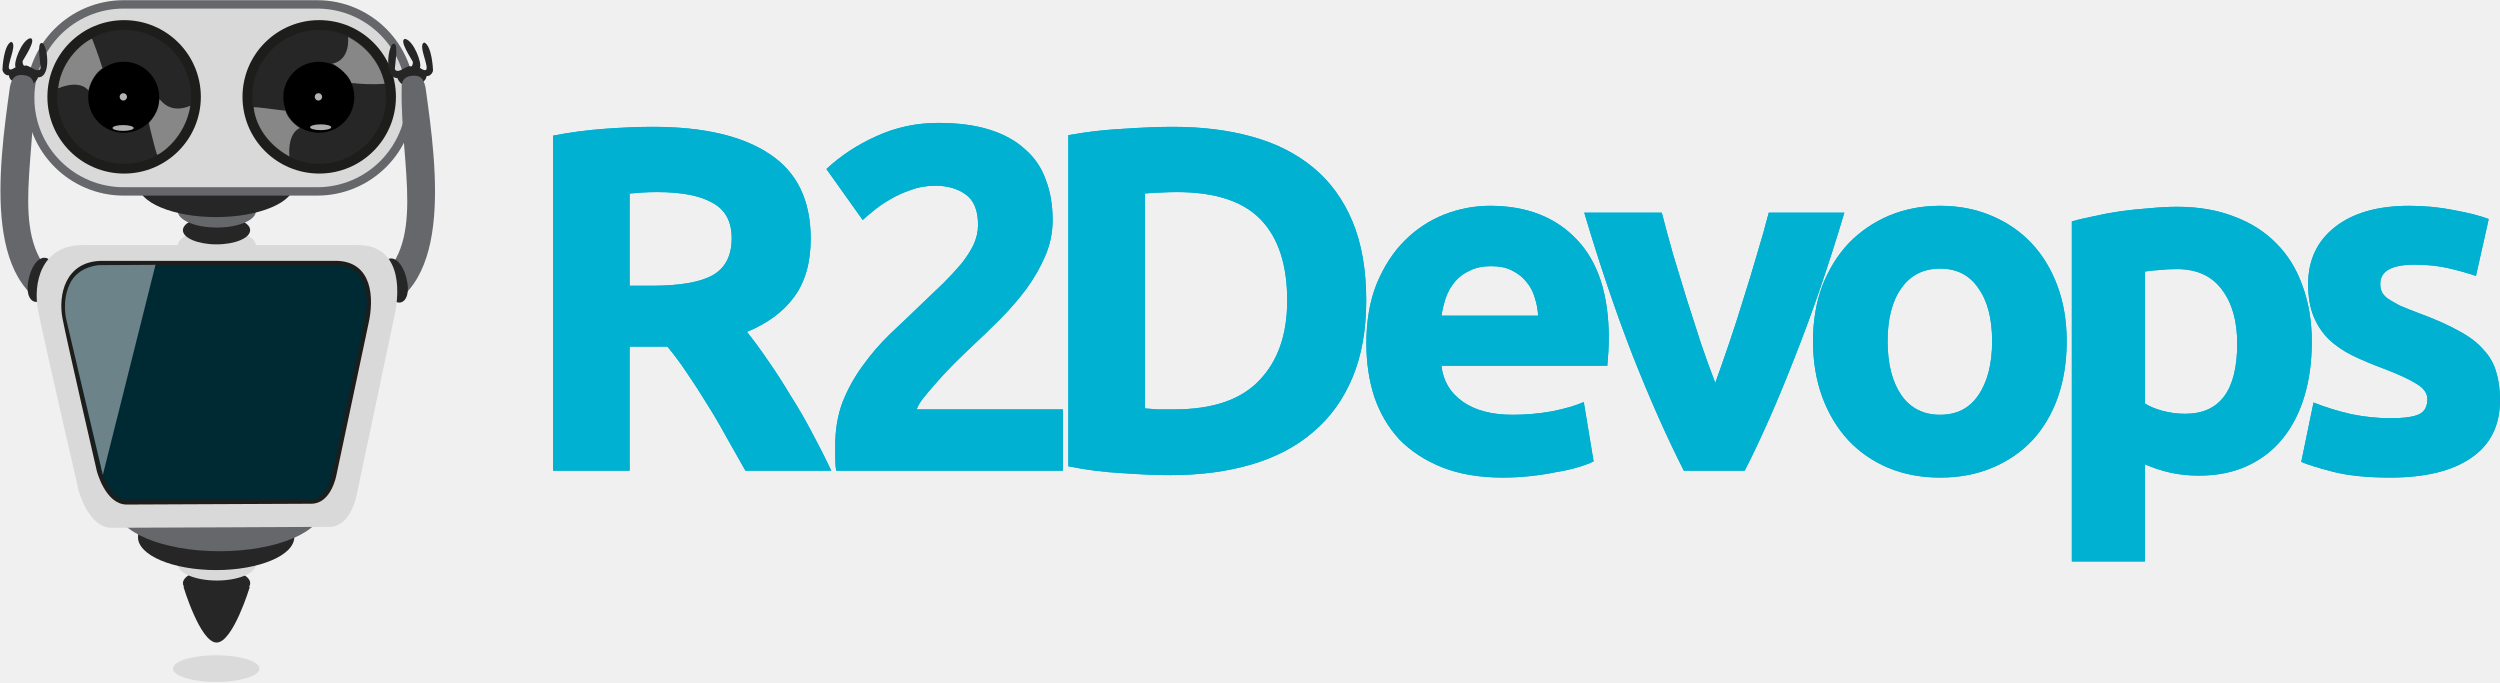
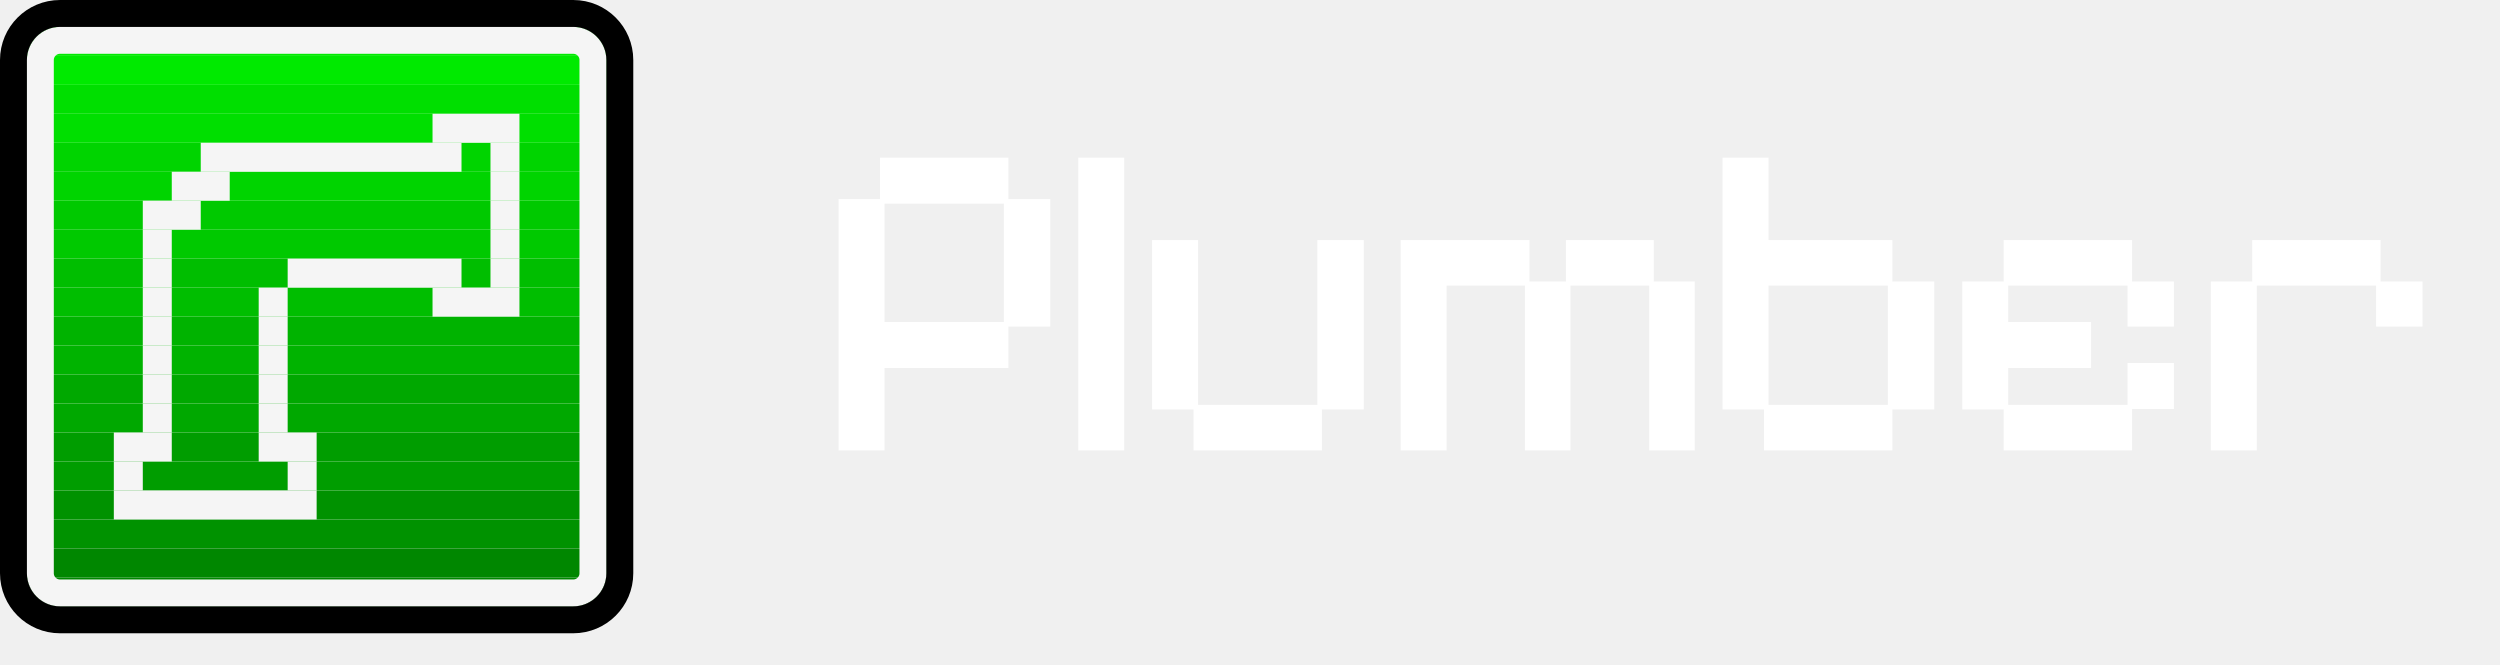
- <svg xmlns="http://www.w3.org/2000/svg" width="1790" height="489" viewBox="0 0 1790 489" fill="none">
-   <path d="M467.328 90.81C503.87 90.81 531.862 97.366 551.304 110.479C570.747 123.357 580.468 143.494 580.468 170.89C580.468 187.984 576.486 201.916 568.521 212.687C560.791 223.224 549.547 231.536 534.79 237.624C539.709 243.712 544.863 250.737 550.25 258.698C555.638 266.425 560.908 274.62 566.062 283.284C571.449 291.714 576.603 300.611 581.522 309.978C586.441 319.11 591.009 328.125 595.225 337.022H533.736C529.285 329.061 524.718 320.983 520.033 312.787C515.582 304.592 510.897 296.631 505.978 288.904C501.293 281.177 496.608 273.918 491.923 267.128C487.238 260.103 482.553 253.781 477.869 248.161H450.813V337.022H396V97.132C407.946 94.79 420.244 93.151 432.894 92.215C445.777 91.278 457.255 90.81 467.328 90.81ZM470.49 137.523C466.508 137.523 462.877 137.641 459.597 137.875C456.552 138.109 453.624 138.343 450.813 138.577V204.608H466.273C486.887 204.608 501.644 202.033 510.546 196.881C519.447 191.73 523.898 182.949 523.898 170.539C523.898 158.597 519.33 150.168 510.194 145.251C501.293 140.099 488.058 137.523 470.49 137.523Z" fill="#00B1D2" />
-   <path d="M753.689 157.544C753.689 166.441 751.932 174.988 748.419 183.183C744.905 191.379 740.337 199.34 734.715 207.067C729.093 214.56 722.769 221.819 715.741 228.843C708.714 235.868 701.804 242.541 695.011 248.864C691.497 252.142 687.632 255.888 683.416 260.103C679.433 264.083 675.568 268.181 671.821 272.396C668.073 276.611 664.676 280.591 661.631 284.338C658.82 287.85 657.063 290.777 656.36 293.119H761.068V337.022H598.736C598.268 334.447 598.033 331.169 598.033 327.188C598.033 323.207 598.033 320.397 598.033 318.758C598.033 307.519 599.79 297.216 603.304 287.85C607.052 278.484 611.854 269.82 617.71 261.859C623.566 253.664 630.125 246.054 637.387 239.029C644.882 232.004 652.261 224.98 659.523 217.955C665.145 212.57 670.415 207.535 675.334 202.852C680.253 197.935 684.587 193.252 688.335 188.803C692.083 184.12 695.011 179.554 697.119 175.105C699.227 170.422 700.281 165.739 700.281 161.056C700.281 150.753 697.353 143.494 691.497 139.28C685.641 135.065 678.379 132.957 669.712 132.957C663.388 132.957 657.414 134.011 651.793 136.119C646.405 137.992 641.369 140.333 636.684 143.143C632.233 145.719 628.368 148.412 625.089 151.221C621.809 153.797 619.35 155.905 617.71 157.544L591.709 121.016C602.016 111.415 613.962 103.571 627.548 97.483C641.369 91.161 656.126 88 671.821 88C686.109 88 698.407 89.639 708.714 92.917C719.021 96.195 727.454 100.878 734.013 106.966C740.806 112.82 745.725 120.079 748.77 128.743C752.049 137.172 753.689 146.773 753.689 157.544Z" fill="#00B1D2" />
-   <path d="M819.749 292.416C822.326 292.65 825.254 292.884 828.533 293.119C832.047 293.119 836.146 293.119 840.831 293.119C868.238 293.119 888.5 286.211 901.617 272.396C914.969 258.581 921.645 239.497 921.645 215.145C921.645 189.623 915.321 170.305 902.672 157.192C890.022 144.08 869.994 137.523 842.588 137.523C838.84 137.523 834.975 137.641 830.993 137.875C827.01 137.875 823.263 138.109 819.749 138.577V292.416ZM978.215 215.145C978.215 236.219 974.936 254.6 968.377 270.289C961.818 285.977 952.449 298.972 940.268 309.275C928.321 319.578 913.681 327.305 896.347 332.456C879.013 337.608 859.57 340.183 838.02 340.183C828.182 340.183 816.704 339.715 803.586 338.778C790.468 338.076 777.585 336.437 764.936 333.861V96.781C777.585 94.439 790.702 92.917 804.289 92.215C818.109 91.278 829.939 90.81 839.777 90.81C860.625 90.81 879.481 93.151 896.347 97.834C913.447 102.518 928.087 109.893 940.268 119.962C952.449 130.031 961.818 142.909 968.377 158.597C974.936 174.286 978.215 193.135 978.215 215.145Z" fill="#00B1D2" />
-   <path d="M978.323 246.054C978.323 229.663 980.782 215.38 985.701 203.204C990.855 190.793 997.531 180.491 1005.73 172.295C1013.93 164.1 1023.3 157.895 1033.84 153.68C1044.61 149.465 1055.62 147.358 1066.87 147.358C1093.1 147.358 1113.83 155.436 1129.06 171.593C1144.28 187.515 1151.9 211.048 1151.9 242.19C1151.9 245.234 1151.78 248.629 1151.55 252.376C1151.31 255.888 1151.08 259.049 1150.84 261.859H1032.08C1033.25 272.63 1038.29 281.177 1047.19 287.499C1056.09 293.821 1068.04 296.982 1083.03 296.982C1092.63 296.982 1102 296.163 1111.14 294.523C1120.51 292.65 1128.12 290.426 1133.98 287.85L1141.01 330.349C1138.19 331.754 1134.45 333.159 1129.76 334.564C1125.08 335.969 1119.81 337.139 1113.95 338.076C1108.33 339.247 1102.24 340.183 1095.68 340.886C1089.12 341.588 1082.56 341.94 1076 341.94C1059.37 341.94 1044.85 339.481 1032.43 334.564C1020.25 329.646 1010.06 322.973 1001.86 314.544C993.9 305.88 987.927 295.694 983.944 283.987C980.196 272.279 978.323 259.635 978.323 246.054ZM1101.3 226.034C1101.07 221.585 1100.25 217.253 1098.84 213.038C1097.67 208.823 1095.68 205.077 1092.87 201.799C1090.29 198.52 1086.89 195.828 1082.68 193.72C1078.7 191.613 1073.66 190.559 1067.57 190.559C1061.71 190.559 1056.68 191.613 1052.46 193.72C1048.24 195.594 1044.73 198.169 1041.92 201.447C1039.11 204.726 1036.88 208.589 1035.24 213.038C1033.84 217.253 1032.78 221.585 1032.08 226.034H1101.3Z" fill="#00B1D2" />
-   <path d="M1205.65 337.022C1193.71 313.607 1181.52 286.211 1169.11 254.834C1156.93 223.458 1145.33 189.271 1134.32 152.275H1189.84C1192.18 161.407 1194.88 171.359 1197.92 182.13C1201.2 192.667 1204.48 203.438 1207.76 214.443C1211.27 225.214 1214.67 235.751 1217.95 246.054C1221.46 256.356 1224.86 265.723 1228.14 274.152C1231.18 265.723 1234.46 256.356 1237.98 246.054C1241.49 235.751 1244.89 225.214 1248.17 214.443C1251.68 203.438 1254.96 192.667 1258.01 182.13C1261.28 171.359 1264.1 161.407 1266.44 152.275H1320.55C1309.54 189.271 1297.83 223.458 1285.41 254.834C1273.23 286.211 1261.17 313.607 1249.22 337.022H1205.65Z" fill="#00B1D2" />
-   <path d="M1479.76 244.298C1479.76 258.815 1477.66 272.162 1473.44 284.338C1469.22 296.28 1463.13 306.582 1455.17 315.246C1447.2 323.676 1437.6 330.232 1426.36 334.915C1415.35 339.598 1402.93 341.94 1389.11 341.94C1375.53 341.94 1363.11 339.598 1351.87 334.915C1340.86 330.232 1331.37 323.676 1323.41 315.246C1315.44 306.582 1309.23 296.28 1304.78 284.338C1300.33 272.162 1298.11 258.815 1298.11 244.298C1298.11 229.78 1300.33 216.55 1304.78 204.608C1309.47 192.667 1315.79 182.481 1323.76 174.051C1331.96 165.622 1341.56 159.066 1352.57 154.383C1363.81 149.699 1375.99 147.358 1389.11 147.358C1402.46 147.358 1414.64 149.699 1425.65 154.383C1436.9 159.066 1446.5 165.622 1454.47 174.051C1462.43 182.481 1468.64 192.667 1473.09 204.608C1477.54 216.55 1479.76 229.78 1479.76 244.298ZM1426.36 244.298C1426.36 228.141 1423.08 215.497 1416.52 206.365C1410.19 196.998 1401.06 192.315 1389.11 192.315C1377.17 192.315 1367.91 196.998 1361.35 206.365C1354.8 215.497 1351.52 228.141 1351.52 244.298C1351.52 260.454 1354.8 273.333 1361.35 282.933C1367.91 292.299 1377.17 296.982 1389.11 296.982C1401.06 296.982 1410.19 292.299 1416.52 282.933C1423.08 273.333 1426.36 260.454 1426.36 244.298Z" fill="#00B1D2" />
-   <path d="M1601.84 246.054C1601.84 229.897 1598.21 217.019 1590.94 207.418C1583.68 197.584 1572.91 192.667 1558.62 192.667C1553.93 192.667 1549.6 192.901 1545.62 193.369C1541.64 193.603 1538.36 193.954 1535.78 194.423V288.904C1539.06 291.011 1543.28 292.767 1548.43 294.172C1553.82 295.577 1559.2 296.28 1564.59 296.28C1589.42 296.28 1601.84 279.538 1601.84 246.054ZM1655.25 244.649C1655.25 258.932 1653.49 271.928 1649.97 283.635C1646.46 295.343 1641.31 305.412 1634.51 313.841C1627.72 322.271 1619.29 328.827 1609.22 333.51C1599.14 338.193 1587.55 340.535 1574.43 340.535C1567.17 340.535 1560.38 339.832 1554.05 338.427C1547.73 337.022 1541.64 335.032 1535.78 332.456V402H1483.43V158.597C1488.11 157.192 1493.5 155.905 1499.59 154.734C1505.68 153.329 1512 152.158 1518.56 151.221C1525.36 150.285 1532.15 149.582 1538.94 149.114C1545.97 148.412 1552.65 148.06 1558.97 148.06C1574.2 148.06 1587.78 150.402 1599.73 155.085C1611.68 159.534 1621.75 165.973 1629.95 174.403C1638.15 182.598 1644.35 192.667 1648.57 204.608C1653.02 216.55 1655.25 229.897 1655.25 244.649Z" fill="#00B1D2" />
-   <path d="M1711.65 299.441C1721.25 299.441 1728.04 298.504 1732.02 296.631C1736.01 294.758 1738 291.128 1738 285.743C1738 281.528 1735.42 277.899 1730.27 274.855C1725.11 271.576 1717.27 267.947 1706.73 263.966C1698.53 260.922 1691.03 257.761 1684.24 254.483C1677.68 251.205 1672.06 247.342 1667.37 242.893C1662.69 238.21 1659.06 232.707 1656.48 226.385C1653.9 220.063 1652.62 212.453 1652.62 203.555C1652.62 186.227 1659.06 172.529 1671.94 162.461C1684.82 152.392 1702.51 147.358 1725 147.358C1736.24 147.358 1747.02 148.412 1757.32 150.519C1767.63 152.392 1775.83 154.5 1781.92 156.841L1772.78 197.584C1766.69 195.477 1760.02 193.603 1752.76 191.964C1745.73 190.325 1737.76 189.506 1728.86 189.506C1712.46 189.506 1704.27 194.072 1704.27 203.204C1704.27 205.311 1704.62 207.184 1705.32 208.823C1706.02 210.462 1707.43 212.101 1709.54 213.74C1711.65 215.145 1714.46 216.784 1717.97 218.658C1721.72 220.297 1726.4 222.17 1732.02 224.277C1743.5 228.492 1752.99 232.707 1760.49 236.922C1767.98 240.902 1773.84 245.351 1778.05 250.268C1782.5 254.952 1785.55 260.22 1787.19 266.074C1789.06 271.928 1790 278.718 1790 286.445C1790 304.709 1783.09 318.524 1769.27 327.89C1755.68 337.256 1736.36 341.94 1711.29 341.94C1694.9 341.94 1681.19 340.535 1670.18 337.725C1659.41 334.915 1651.91 332.573 1647.7 330.7L1656.48 288.201C1665.38 291.714 1674.52 294.523 1683.89 296.631C1693.26 298.504 1702.51 299.441 1711.65 299.441Z" fill="#00B1D2" />
-   <path d="M467.328 90.81C503.87 90.81 531.862 97.366 551.304 110.479C570.747 123.357 580.468 143.494 580.468 170.89C580.468 187.984 576.486 201.916 568.521 212.687C560.791 223.224 549.547 231.536 534.79 237.624C539.709 243.712 544.863 250.737 550.25 258.698C555.638 266.425 560.908 274.62 566.062 283.284C571.449 291.714 576.603 300.611 581.522 309.978C586.441 319.11 591.009 328.125 595.225 337.022H533.736C529.285 329.061 524.718 320.983 520.033 312.787C515.582 304.592 510.897 296.631 505.978 288.904C501.293 281.177 496.608 273.918 491.923 267.128C487.238 260.103 482.553 253.781 477.869 248.161H450.813V337.022H396V97.132C407.946 94.79 420.244 93.151 432.894 92.215C445.777 91.278 457.255 90.81 467.328 90.81ZM470.49 137.523C466.508 137.523 462.877 137.641 459.597 137.875C456.552 138.109 453.624 138.343 450.813 138.577V204.608H466.273C486.887 204.608 501.644 202.033 510.546 196.881C519.447 191.73 523.898 182.949 523.898 170.539C523.898 158.597 519.33 150.168 510.194 145.251C501.293 140.099 488.058 137.523 470.49 137.523Z" fill="#00B1D2" />
-   <path d="M753.689 157.544C753.689 166.441 751.932 174.988 748.419 183.183C744.905 191.379 740.337 199.34 734.715 207.067C729.093 214.56 722.769 221.819 715.741 228.843C708.714 235.868 701.804 242.541 695.011 248.864C691.497 252.142 687.632 255.888 683.416 260.103C679.433 264.083 675.568 268.181 671.821 272.396C668.073 276.611 664.676 280.591 661.631 284.338C658.82 287.85 657.063 290.777 656.36 293.119H761.068V337.022H598.736C598.268 334.447 598.033 331.169 598.033 327.188C598.033 323.207 598.033 320.397 598.033 318.758C598.033 307.519 599.79 297.216 603.304 287.85C607.052 278.484 611.854 269.82 617.71 261.859C623.566 253.664 630.125 246.054 637.387 239.029C644.882 232.004 652.261 224.98 659.523 217.955C665.145 212.57 670.415 207.535 675.334 202.852C680.253 197.935 684.587 193.252 688.335 188.803C692.083 184.12 695.011 179.554 697.119 175.105C699.227 170.422 700.281 165.739 700.281 161.056C700.281 150.753 697.353 143.494 691.497 139.28C685.641 135.065 678.379 132.957 669.712 132.957C663.388 132.957 657.414 134.011 651.793 136.119C646.405 137.992 641.369 140.333 636.684 143.143C632.233 145.719 628.368 148.412 625.089 151.221C621.809 153.797 619.35 155.905 617.71 157.544L591.709 121.016C602.016 111.415 613.962 103.571 627.548 97.483C641.369 91.161 656.126 88 671.821 88C686.109 88 698.407 89.639 708.714 92.917C719.021 96.195 727.454 100.878 734.013 106.966C740.806 112.82 745.725 120.079 748.77 128.743C752.049 137.172 753.689 146.773 753.689 157.544Z" fill="#00B1D2" />
-   <path d="M819.749 292.416C822.326 292.65 825.254 292.884 828.533 293.119C832.047 293.119 836.146 293.119 840.831 293.119C868.238 293.119 888.5 286.211 901.617 272.396C914.969 258.581 921.645 239.497 921.645 215.145C921.645 189.623 915.321 170.305 902.672 157.192C890.022 144.08 869.994 137.523 842.588 137.523C838.84 137.523 834.975 137.641 830.993 137.875C827.01 137.875 823.263 138.109 819.749 138.577V292.416ZM978.215 215.145C978.215 236.219 974.936 254.6 968.377 270.289C961.818 285.977 952.449 298.972 940.268 309.275C928.321 319.578 913.681 327.305 896.347 332.456C879.013 337.608 859.57 340.183 838.02 340.183C828.182 340.183 816.704 339.715 803.586 338.778C790.468 338.076 777.585 336.437 764.936 333.861V96.781C777.585 94.439 790.702 92.917 804.289 92.215C818.109 91.278 829.939 90.81 839.777 90.81C860.625 90.81 879.481 93.151 896.347 97.834C913.447 102.518 928.087 109.893 940.268 119.962C952.449 130.031 961.818 142.909 968.377 158.597C974.936 174.286 978.215 193.135 978.215 215.145Z" fill="#00B1D2" />
-   <path d="M978.323 246.054C978.323 229.663 980.782 215.38 985.701 203.204C990.855 190.793 997.531 180.491 1005.73 172.295C1013.93 164.1 1023.3 157.895 1033.84 153.68C1044.61 149.465 1055.62 147.358 1066.87 147.358C1093.1 147.358 1113.83 155.436 1129.06 171.593C1144.28 187.515 1151.9 211.048 1151.9 242.19C1151.9 245.234 1151.78 248.629 1151.55 252.376C1151.31 255.888 1151.08 259.049 1150.84 261.859H1032.08C1033.25 272.63 1038.29 281.177 1047.19 287.499C1056.09 293.821 1068.04 296.982 1083.03 296.982C1092.63 296.982 1102 296.163 1111.14 294.523C1120.51 292.65 1128.12 290.426 1133.98 287.85L1141.01 330.349C1138.19 331.754 1134.45 333.159 1129.76 334.564C1125.08 335.969 1119.81 337.139 1113.95 338.076C1108.33 339.247 1102.24 340.183 1095.68 340.886C1089.12 341.588 1082.56 341.94 1076 341.94C1059.37 341.94 1044.85 339.481 1032.43 334.564C1020.25 329.646 1010.06 322.973 1001.86 314.544C993.9 305.88 987.927 295.694 983.944 283.987C980.196 272.279 978.323 259.635 978.323 246.054ZM1101.3 226.034C1101.07 221.585 1100.25 217.253 1098.84 213.038C1097.67 208.823 1095.68 205.077 1092.87 201.799C1090.29 198.52 1086.89 195.828 1082.68 193.72C1078.7 191.613 1073.66 190.559 1067.57 190.559C1061.71 190.559 1056.68 191.613 1052.46 193.72C1048.24 195.594 1044.73 198.169 1041.92 201.447C1039.11 204.726 1036.88 208.589 1035.24 213.038C1033.84 217.253 1032.78 221.585 1032.08 226.034H1101.3Z" fill="#00B1D2" />
-   <path d="M1205.65 337.022C1193.71 313.607 1181.52 286.211 1169.11 254.834C1156.93 223.458 1145.33 189.271 1134.32 152.275H1189.84C1192.18 161.407 1194.88 171.359 1197.92 182.13C1201.2 192.667 1204.48 203.438 1207.76 214.443C1211.27 225.214 1214.67 235.751 1217.95 246.054C1221.46 256.356 1224.86 265.723 1228.14 274.152C1231.18 265.723 1234.46 256.356 1237.98 246.054C1241.49 235.751 1244.89 225.214 1248.17 214.443C1251.68 203.438 1254.96 192.667 1258.01 182.13C1261.28 171.359 1264.1 161.407 1266.44 152.275H1320.55C1309.54 189.271 1297.83 223.458 1285.41 254.834C1273.23 286.211 1261.17 313.607 1249.22 337.022H1205.65Z" fill="#00B1D2" />
-   <path d="M1479.76 244.298C1479.76 258.815 1477.66 272.162 1473.44 284.338C1469.22 296.28 1463.13 306.582 1455.17 315.246C1447.2 323.676 1437.6 330.232 1426.36 334.915C1415.35 339.598 1402.93 341.94 1389.11 341.94C1375.53 341.94 1363.11 339.598 1351.87 334.915C1340.86 330.232 1331.37 323.676 1323.41 315.246C1315.44 306.582 1309.23 296.28 1304.78 284.338C1300.33 272.162 1298.11 258.815 1298.11 244.298C1298.11 229.78 1300.33 216.55 1304.78 204.608C1309.47 192.667 1315.79 182.481 1323.76 174.051C1331.96 165.622 1341.56 159.066 1352.57 154.383C1363.81 149.699 1375.99 147.358 1389.11 147.358C1402.46 147.358 1414.64 149.699 1425.65 154.383C1436.9 159.066 1446.5 165.622 1454.47 174.051C1462.43 182.481 1468.64 192.667 1473.09 204.608C1477.54 216.55 1479.76 229.78 1479.76 244.298ZM1426.36 244.298C1426.36 228.141 1423.08 215.497 1416.52 206.365C1410.19 196.998 1401.06 192.315 1389.11 192.315C1377.17 192.315 1367.91 196.998 1361.35 206.365C1354.8 215.497 1351.52 228.141 1351.52 244.298C1351.52 260.454 1354.8 273.333 1361.35 282.933C1367.91 292.299 1377.17 296.982 1389.11 296.982C1401.06 296.982 1410.19 292.299 1416.52 282.933C1423.08 273.333 1426.36 260.454 1426.36 244.298Z" fill="#00B1D2" />
-   <path d="M1601.84 246.054C1601.84 229.897 1598.21 217.019 1590.94 207.418C1583.68 197.584 1572.91 192.667 1558.62 192.667C1553.93 192.667 1549.6 192.901 1545.62 193.369C1541.64 193.603 1538.36 193.954 1535.78 194.423V288.904C1539.06 291.011 1543.28 292.767 1548.43 294.172C1553.82 295.577 1559.2 296.28 1564.59 296.28C1589.42 296.28 1601.84 279.538 1601.84 246.054ZM1655.25 244.649C1655.25 258.932 1653.49 271.928 1649.97 283.635C1646.46 295.343 1641.31 305.412 1634.51 313.841C1627.72 322.271 1619.29 328.827 1609.22 333.51C1599.14 338.193 1587.55 340.535 1574.43 340.535C1567.17 340.535 1560.38 339.832 1554.05 338.427C1547.73 337.022 1541.64 335.032 1535.78 332.456V402H1483.43V158.597C1488.11 157.192 1493.5 155.905 1499.59 154.734C1505.68 153.329 1512 152.158 1518.56 151.221C1525.36 150.285 1532.15 149.582 1538.94 149.114C1545.97 148.412 1552.65 148.06 1558.97 148.06C1574.2 148.06 1587.78 150.402 1599.73 155.085C1611.68 159.534 1621.75 165.973 1629.95 174.403C1638.15 182.598 1644.35 192.667 1648.57 204.608C1653.02 216.55 1655.25 229.897 1655.25 244.649Z" fill="#00B1D2" />
-   <path d="M1711.65 299.441C1721.25 299.441 1728.04 298.504 1732.02 296.631C1736.01 294.758 1738 291.128 1738 285.743C1738 281.528 1735.42 277.899 1730.27 274.855C1725.11 271.576 1717.27 267.947 1706.73 263.966C1698.53 260.922 1691.03 257.761 1684.24 254.483C1677.68 251.205 1672.06 247.342 1667.37 242.893C1662.69 238.21 1659.06 232.707 1656.48 226.385C1653.9 220.063 1652.62 212.453 1652.62 203.555C1652.62 186.227 1659.06 172.529 1671.94 162.461C1684.82 152.392 1702.51 147.358 1725 147.358C1736.24 147.358 1747.02 148.412 1757.32 150.519C1767.63 152.392 1775.83 154.5 1781.92 156.841L1772.78 197.584C1766.69 195.477 1760.02 193.603 1752.76 191.964C1745.73 190.325 1737.76 189.506 1728.86 189.506C1712.46 189.506 1704.27 194.072 1704.27 203.204C1704.27 205.311 1704.62 207.184 1705.32 208.823C1706.02 210.462 1707.43 212.101 1709.54 213.74C1711.65 215.145 1714.46 216.784 1717.97 218.658C1721.72 220.297 1726.4 222.17 1732.02 224.277C1743.5 228.492 1752.99 232.707 1760.49 236.922C1767.98 240.902 1773.84 245.351 1778.05 250.268C1782.5 254.952 1785.55 260.22 1787.19 266.074C1789.06 271.928 1790 278.718 1790 286.445C1790 304.709 1783.09 318.524 1769.27 327.89C1755.68 337.256 1736.36 341.94 1711.29 341.94C1694.9 341.94 1681.19 340.535 1670.18 337.725C1659.41 334.915 1651.91 332.573 1647.7 330.7L1656.48 288.201C1665.38 291.714 1674.52 294.523 1683.89 296.631C1693.26 298.504 1702.51 299.441 1711.65 299.441Z" fill="#00B1D2" />
-   <g clip-path="url(#clip0_952_780)">
-     <path d="M155.06 427.7C168.359 427.7 179.14 423.16 179.14 417.56C179.14 411.96 168.359 407.42 155.06 407.42C141.761 407.42 130.98 411.96 130.98 417.56C130.98 423.16 141.761 427.7 155.06 427.7Z" fill="#262626" />
-     <path d="M155.29 415.66C170.737 415.66 183.26 410.386 183.26 403.88C183.26 397.374 170.737 392.1 155.29 392.1C139.842 392.1 127.32 397.374 127.32 403.88C127.32 410.386 139.842 415.66 155.29 415.66Z" fill="#D9D9D9" />
-     <path d="M154.75 408.18C185.65 408.18 210.7 397.632 210.7 384.62C210.7 371.608 185.65 361.06 154.75 361.06C123.849 361.06 98.8 371.608 98.8 384.62C98.8 397.632 123.849 408.18 154.75 408.18Z" fill="#262626" />
-     <path d="M131.36 420.14C131.36 420.14 143.36 460.07 155.09 460.07C166.82 460.07 178.88 420.2 178.88 420.2L131.36 420.14Z" fill="#262626" />
-     <path d="M157.19 394.68C198.009 394.68 231.1 380.747 231.1 363.56C231.1 346.373 198.009 332.44 157.19 332.44C116.37 332.44 83.28 346.373 83.28 363.56C83.28 380.747 116.37 394.68 157.19 394.68Z" fill="#66676B" />
-     <path d="M155.26 187.7C170.707 187.7 183.23 182.426 183.23 175.92C183.23 169.414 170.707 164.14 155.26 164.14C139.813 164.14 127.29 169.414 127.29 175.92C127.29 182.426 139.813 187.7 155.26 187.7Z" fill="#D9D9D9" />
-     <path d="M155.03 174.97C168.329 174.97 179.11 170.43 179.11 164.83C179.11 159.23 168.329 154.69 155.03 154.69C141.731 154.69 130.95 159.23 130.95 164.83C130.95 170.43 141.731 174.97 155.03 174.97Z" fill="#262626" />
-     <path d="M155.26 162.92C170.707 162.92 183.23 157.646 183.23 151.14C183.23 144.634 170.707 139.36 155.26 139.36C139.813 139.36 127.29 144.634 127.29 151.14C127.29 157.646 139.813 162.92 155.26 162.92Z" fill="#66676B" />
-     <path d="M154.72 155.44C185.62 155.44 210.67 144.892 210.67 131.88C210.67 118.868 185.62 108.32 154.72 108.32C123.82 108.32 98.77 118.868 98.77 131.88C98.77 144.892 123.82 155.44 154.72 155.44Z" fill="#262626" />
-     <path opacity="0.11" d="M154.78 488.27C171.868 488.27 185.72 483.99 185.72 478.71C185.72 473.43 171.868 469.15 154.78 469.15C137.692 469.15 123.84 473.43 123.84 478.71C123.84 483.99 137.692 488.27 154.78 488.27Z" fill="#262626" />
-     <path d="M227.07 3.14H88.58C51.599 3.14 21.62 33.117 21.62 70.095C21.62 107.073 51.599 137.05 88.58 137.05H227.07C264.051 137.05 294.03 107.073 294.03 70.095C294.03 33.117 264.051 3.14 227.07 3.14Z" fill="#D9D9D9" stroke="#66676B" stroke-width="6" stroke-miterlimit="10" />
-     <path d="M228.56 120.77C256.964 120.77 279.99 97.744 279.99 69.34C279.99 40.936 256.964 17.91 228.56 17.91C200.156 17.91 177.13 40.936 177.13 69.34C177.13 97.744 200.156 120.77 228.56 120.77Z" fill="#262626" stroke="#1D1D1B" stroke-width="7" stroke-miterlimit="10" />
-     <path d="M228.26 95.06C242.299 95.06 253.68 83.679 253.68 69.64C253.68 55.601 242.299 44.22 228.26 44.22C214.221 44.22 202.84 55.601 202.84 69.64C202.84 83.679 214.221 95.06 228.26 95.06Z" fill="black" />
-     <path d="M237.92 45.51C237.92 45.51 248.38 50.99 251.67 59.42C259.537 60.318 267.467 60.525 275.37 60.04C274.45 54.68 269.37 37.04 249.23 26.4C250.39 44.43 237.92 45.51 237.92 45.51Z" fill="#878787" />
-     <path d="M214.68 91.68C214.68 91.68 206.58 86.79 204.37 79.28C194.93 78.14 184.37 76.7 181.66 76.7C182.58 87.25 189.46 102.23 207.18 112.01C206 94.29 214.68 91.68 214.68 91.68Z" fill="#878787" />
-     <path opacity="0.7" d="M227.99 71.99C229.448 71.99 230.63 70.808 230.63 69.35C230.63 67.892 229.448 66.71 227.99 66.71C226.532 66.71 225.35 67.892 225.35 69.35C225.35 70.808 226.532 71.99 227.99 71.99Z" fill="white" />
-     <path d="M88.87 120.78C117.274 120.78 140.3 97.754 140.3 69.35C140.3 40.946 117.274 17.92 88.87 17.92C60.466 17.92 37.44 40.946 37.44 69.35C37.44 97.754 60.466 120.78 88.87 120.78Z" fill="#262626" stroke="#1D1D1B" stroke-width="7" stroke-miterlimit="10" />
-     <path d="M88.57 95.06C102.609 95.06 113.99 83.679 113.99 69.64C113.99 55.601 102.609 44.22 88.57 44.22C74.531 44.22 63.15 55.601 63.15 69.64C63.15 83.679 74.531 95.06 88.57 95.06Z" fill="black" />
-     <path d="M88.16 93.71C92.346 93.71 95.74 92.778 95.74 91.63C95.74 90.481 92.346 89.55 88.16 89.55C83.974 89.55 80.58 90.481 80.58 91.63C80.58 92.778 83.974 93.71 88.16 93.71Z" fill="#ADADAD" />
-     <path d="M114.09 71.46C113.86 74.1 113.75 80.18 106.59 88.09C107.1 90.84 111.23 107.69 112.49 110.9C115.58 109.9 132.66 98.28 136.28 75.77C119.59 82.66 114.09 69.05 114.09 71.46Z" fill="#878787" />
-     <path d="M63.3 64.81C63.3 64.81 65.46 53.98 73.39 48.88C70.76 40.28 66.74 29.73 65.94 27.67C60.78 29.73 44.04 41.88 41.63 63.27C58 56.49 63.3 64.81 63.3 64.81Z" fill="#878787" />
-     <path opacity="0.7" d="M88.3 71.99C89.758 71.99 90.94 70.808 90.94 69.35C90.94 67.892 89.758 66.71 88.3 66.71C86.842 66.71 85.66 67.892 85.66 69.35C85.66 70.808 86.842 71.99 88.3 71.99Z" fill="white" />
-     <path d="M229.6 93.19C233.786 93.19 237.18 92.259 237.18 91.11C237.18 89.961 233.786 89.03 229.6 89.03C225.414 89.03 222.02 89.961 222.02 91.11C222.02 92.259 225.414 93.19 229.6 93.19Z" fill="#ADADAD" />
-     <path d="M14.53 60.91C14.53 60.91 6.79 59.02 6.36 53.91C3.72 54.37 1.73 51.28 1.76 49.77C1.79 48.26 2.65 32.58 7.92 29.97C14.33 31.47 -1.08 56.29 11.19 48.11C9.34 45.3 15.51 28.57 21.74 27.34C26.65 27.98 16.85 42.23 16.33 43.51C15.81 44.79 16.7 47.16 17.5 47.08C20.37 45.66 26.86 53.08 29.05 49.08C29.38 48.26 26.18 30.71 29.66 30.82C33.6 29.61 37.66 55.5 27.23 55.39C27.23 55.46 24.81 63.43 14.53 60.91Z" fill="#262626" />
-     <path d="M50.89 224.64C-13.52 213.39 -1.18 121.42 7.1 62.31C8.44 55.79 10.69 53.2 16.73 53.77C22.1 54.27 24.54 57.11 24.21 62.91C25.12 119.55 5.89 176.06 44.36 202.45C47.57 209.22 70.05 222.83 50.89 224.64Z" fill="#66676B" />
-     <path d="M36.9 202.51C31.26 223.34 15.38 219.09 20.9 198.22C26.42 177.35 42.43 181.64 36.9 202.51Z" fill="#262626" />
-     <path d="M297.27 61.4C297.27 61.4 305.01 59.51 305.44 54.4C308.07 54.86 310.07 51.77 310.04 50.26C310.01 48.75 309.15 33.07 303.88 30.46C297.46 31.96 312.88 56.78 300.61 48.6C302.46 45.79 296.29 29.06 290.06 27.84C285.15 28.47 294.95 42.72 295.47 44.01C295.99 45.3 295.09 47.66 294.3 47.58C291.43 46.16 284.94 53.58 282.75 49.58C282.42 48.75 285.62 31.2 282.14 31.31C278.2 30.11 274.14 55.99 284.57 55.89C284.57 56 287 63.92 297.27 61.4Z" fill="#262626" />
-     <path d="M260.91 225.13C325.32 213.88 313 121.91 304.7 62.8C303.36 56.28 301.11 53.7 295.06 54.26C289.7 54.76 287.25 57.6 287.59 63.41C286.68 120.05 305.91 176.55 267.44 202.94C264.22 209.71 241.75 223.33 260.91 225.13Z" fill="#66676B" />
-     <path d="M274.9 203C280.54 223.84 296.42 219.58 290.9 198.72C285.38 177.86 269.37 182.13 274.9 203Z" fill="#262626" />
-     <path d="M235.94 377.22C235.94 377.22 96.3 377.9 79.79 377.9C63.28 377.9 56.27 351.08 56.27 351.08C56.27 351.08 30.59 239.87 27.18 221.76C23.77 203.65 28.76 175.49 59.27 175.49H256.27C285.78 175.49 287.16 205.25 282.34 226.58L255.3 354.75C255.3 354.75 251.07 377.22 235.94 377.22Z" fill="#D9D9D9" />
-     <path d="M223 359.17C223 359.17 104.71 359.76 90.73 359.76C76.75 359.76 70.81 337 70.81 337C70.81 337 49.06 242.8 46.18 227.46C43.3 212.12 47.52 188.26 73.36 188.26H240.27C265.27 188.26 266.43 213.47 262.35 231.54L239.35 340.11C239.35 340.11 235.83 359.17 223 359.17Z" fill="#002A33" stroke="#1D1D1B" stroke-width="3" stroke-miterlimit="10" />
-     <path opacity="0.42" d="M111.34 189.61L71.21 189.84C71.21 189.84 56.21 190.28 50.05 203.06C43.89 215.84 47.62 229.52 47.62 229.52L73.62 340.06L111.34 189.61Z" fill="white" />
+ <svg xmlns="http://www.w3.org/2000/svg" width="1208" height="321" viewBox="0 0 1208 321" fill="none">
+   <g clip-path="url(#clip0_1468_4112)">
+     <rect x="13" y="13" width="280" height="280" rx="16" fill="white" />
+     <line x1="13" y1="76" x2="293" y2="76" stroke="#00D400" stroke-width="14" />
+     <line x1="13" y1="90" x2="293" y2="90" stroke="#00D400" stroke-width="14" />
+     <line x1="13" y1="62" x2="293" y2="62" stroke="#00DF00" stroke-width="14" />
+     <line x1="13" y1="48" x2="293" y2="48" stroke="#00DF00" stroke-width="14" />
+     <line x1="13" y1="34" x2="293" y2="34" stroke="#00EA00" stroke-width="14" />
+     <line x1="13" y1="20" x2="293" y2="20" stroke="#00EA00" stroke-width="14" />
+     <line x1="13" y1="104" x2="293" y2="104" stroke="#00C900" stroke-width="14" />
+     <line x1="13" y1="118" x2="293" y2="118" stroke="#00C900" stroke-width="14" />
+     <line x1="13" y1="132" x2="293" y2="132" stroke="#00BE00" stroke-width="14" />
+     <line x1="13" y1="146" x2="293" y2="146" stroke="#00BE00" stroke-width="14" />
+     <line x1="13" y1="160" x2="293" y2="160" stroke="#00B300" stroke-width="14" />
+     <line x1="13" y1="174" x2="293" y2="174" stroke="#00B300" stroke-width="14" />
+     <line x1="13" y1="188" x2="293" y2="188" stroke="#00A800" stroke-width="14" />
+     <line x1="13" y1="202" x2="293" y2="202" stroke="#00A800" stroke-width="14" />
+     <line x1="13" y1="216" x2="293" y2="216" stroke="#009D00" stroke-width="14" />
+     <line x1="13" y1="230" x2="293" y2="230" stroke="#009D00" stroke-width="14" />
+     <line x1="13" y1="244" x2="293" y2="244" stroke="#009200" stroke-width="14" />
+     <line x1="13" y1="258" x2="293" y2="258" stroke="#009200" stroke-width="14" />
+     <line x1="13" y1="272" x2="293" y2="272" stroke="#008700" stroke-width="14" />
+     <line x1="13" y1="286" x2="293" y2="286" stroke="#008700" stroke-width="14" />
+     <line x1="251" y1="62" x2="209" y2="62" stroke="#F5F5F5" stroke-width="14" />
+     <line x1="244" y1="69" x2="244" y2="83" stroke="#F5F5F5" stroke-width="14" />
+     <line x1="244" y1="83" x2="244" y2="97" stroke="#F5F5F5" stroke-width="14" />
+     <line x1="244" y1="97" x2="244" y2="111" stroke="#F5F5F5" stroke-width="14" />
+     <line x1="251" y1="146" x2="209" y2="146" stroke="#F5F5F5" stroke-width="14" />
+     <line x1="139" y1="132" x2="223" y2="132" stroke="#F5F5F5" stroke-width="14" />
+     <line x1="223" y1="76" x2="97" y2="76" stroke="#F5F5F5" stroke-width="14" />
+     <line x1="69" y1="104" x2="97" y2="104" stroke="#F5F5F5" stroke-width="14" />
+     <line x1="83" y1="90" x2="111" y2="90" stroke="#F5F5F5" stroke-width="14" />
+     <line x1="244" y1="111" x2="244" y2="125" stroke="#F5F5F5" stroke-width="14" />
+     <line x1="244" y1="125" x2="244" y2="139" stroke="#F5F5F5" stroke-width="14" />
+     <line x1="76" y1="111" x2="76" y2="125" stroke="#F5F5F5" stroke-width="14" />
+     <line x1="76" y1="125" x2="76" y2="139" stroke="#F5F5F5" stroke-width="14" />
+     <line x1="76" y1="139" x2="76" y2="153" stroke="#F5F5F5" stroke-width="14" />
+     <line x1="132" y1="139" x2="132" y2="153" stroke="#F5F5F5" stroke-width="14" />
+     <line x1="132" y1="153" x2="132" y2="167" stroke="#F5F5F5" stroke-width="14" />
+     <line x1="76" y1="153" x2="76" y2="167" stroke="#F5F5F5" stroke-width="14" />
+     <line x1="132" y1="167" x2="132" y2="181" stroke="#F5F5F5" stroke-width="14" />
+     <line x1="132" y1="181" x2="132" y2="195" stroke="#F5F5F5" stroke-width="14" />
+     <line x1="132" y1="195" x2="132" y2="209" stroke="#F5F5F5" stroke-width="14" />
+     <line x1="125" y1="216" x2="153" y2="216" stroke="#F5F5F5" stroke-width="14" />
+     <line x1="83" y1="216" x2="55" y2="216" stroke="#F5F5F5" stroke-width="14" />
+     <line x1="76" y1="195" x2="76" y2="209" stroke="#F5F5F5" stroke-width="14" />
+     <line x1="76" y1="181" x2="76" y2="195" stroke="#F5F5F5" stroke-width="14" />
+     <line x1="76" y1="167" x2="76" y2="181" stroke="#F5F5F5" stroke-width="14" />
+     <line x1="62" y1="223" x2="62" y2="237" stroke="#F5F5F5" stroke-width="14" />
+     <line x1="146" y1="223" x2="146" y2="237" stroke="#F5F5F5" stroke-width="14" />
+     <line x1="55" y1="244" x2="153" y2="244" stroke="#F5F5F5" stroke-width="14" />
+     <rect x="19.5" y="19.5" width="267" height="267" rx="9.5" stroke="#F5F5F5" stroke-width="13" />
  </g>
+   <rect x="6.5" y="6.5" width="293" height="293" rx="22.5" stroke="black" stroke-width="13" />
+   <path d="M405.2 217.64V96.2H425.22V76.18H487.26V96.2H507.5V157.8H487.26V177.82H427.42V217.64H405.2ZM427.42 155.6H485.06V98.4H427.42V155.6ZM521.009 217.64V76.18H543.229V217.64H521.009ZM576.702 217.64V197.84H556.682V116H578.902V195.64H636.542V116H658.982V197.84H638.742V217.64H576.702ZM676.788 217.64V116H739.048V136.02H756.648V116H799.108V136.02H818.908V217.64H796.908V138H758.848V217.64H736.848V138H699.008V217.64H676.788ZM852.364 217.64V197.84H832.344V76.18H854.564V116H914.404V136.02H934.644V197.84H914.404V217.64H852.364ZM854.564 195.64H912.204V138H854.564V195.64ZM968.173 217.64V197.84H948.153V136.02H968.173V116H1030.21V136.02H1050.45V157.8H1028.01V138H970.373V155.6H1010.41V177.82H970.373V195.64H1028.01V175.4H1050.45V197.62H1030.21V217.64H968.173ZM1068.26 217.64V136.02H1088.28V116H1150.32V136.02H1170.56V157.8H1148.12V138H1090.48V217.64H1068.26Z" fill="white" />
  <defs>
-     <clipPath id="clip0_952_780">
-       <rect width="312" height="489" fill="white" />
+     <clipPath id="clip0_1468_4112">
+       <rect x="13" y="13" width="280" height="280" rx="16" fill="white" />
    </clipPath>
  </defs>
</svg>
